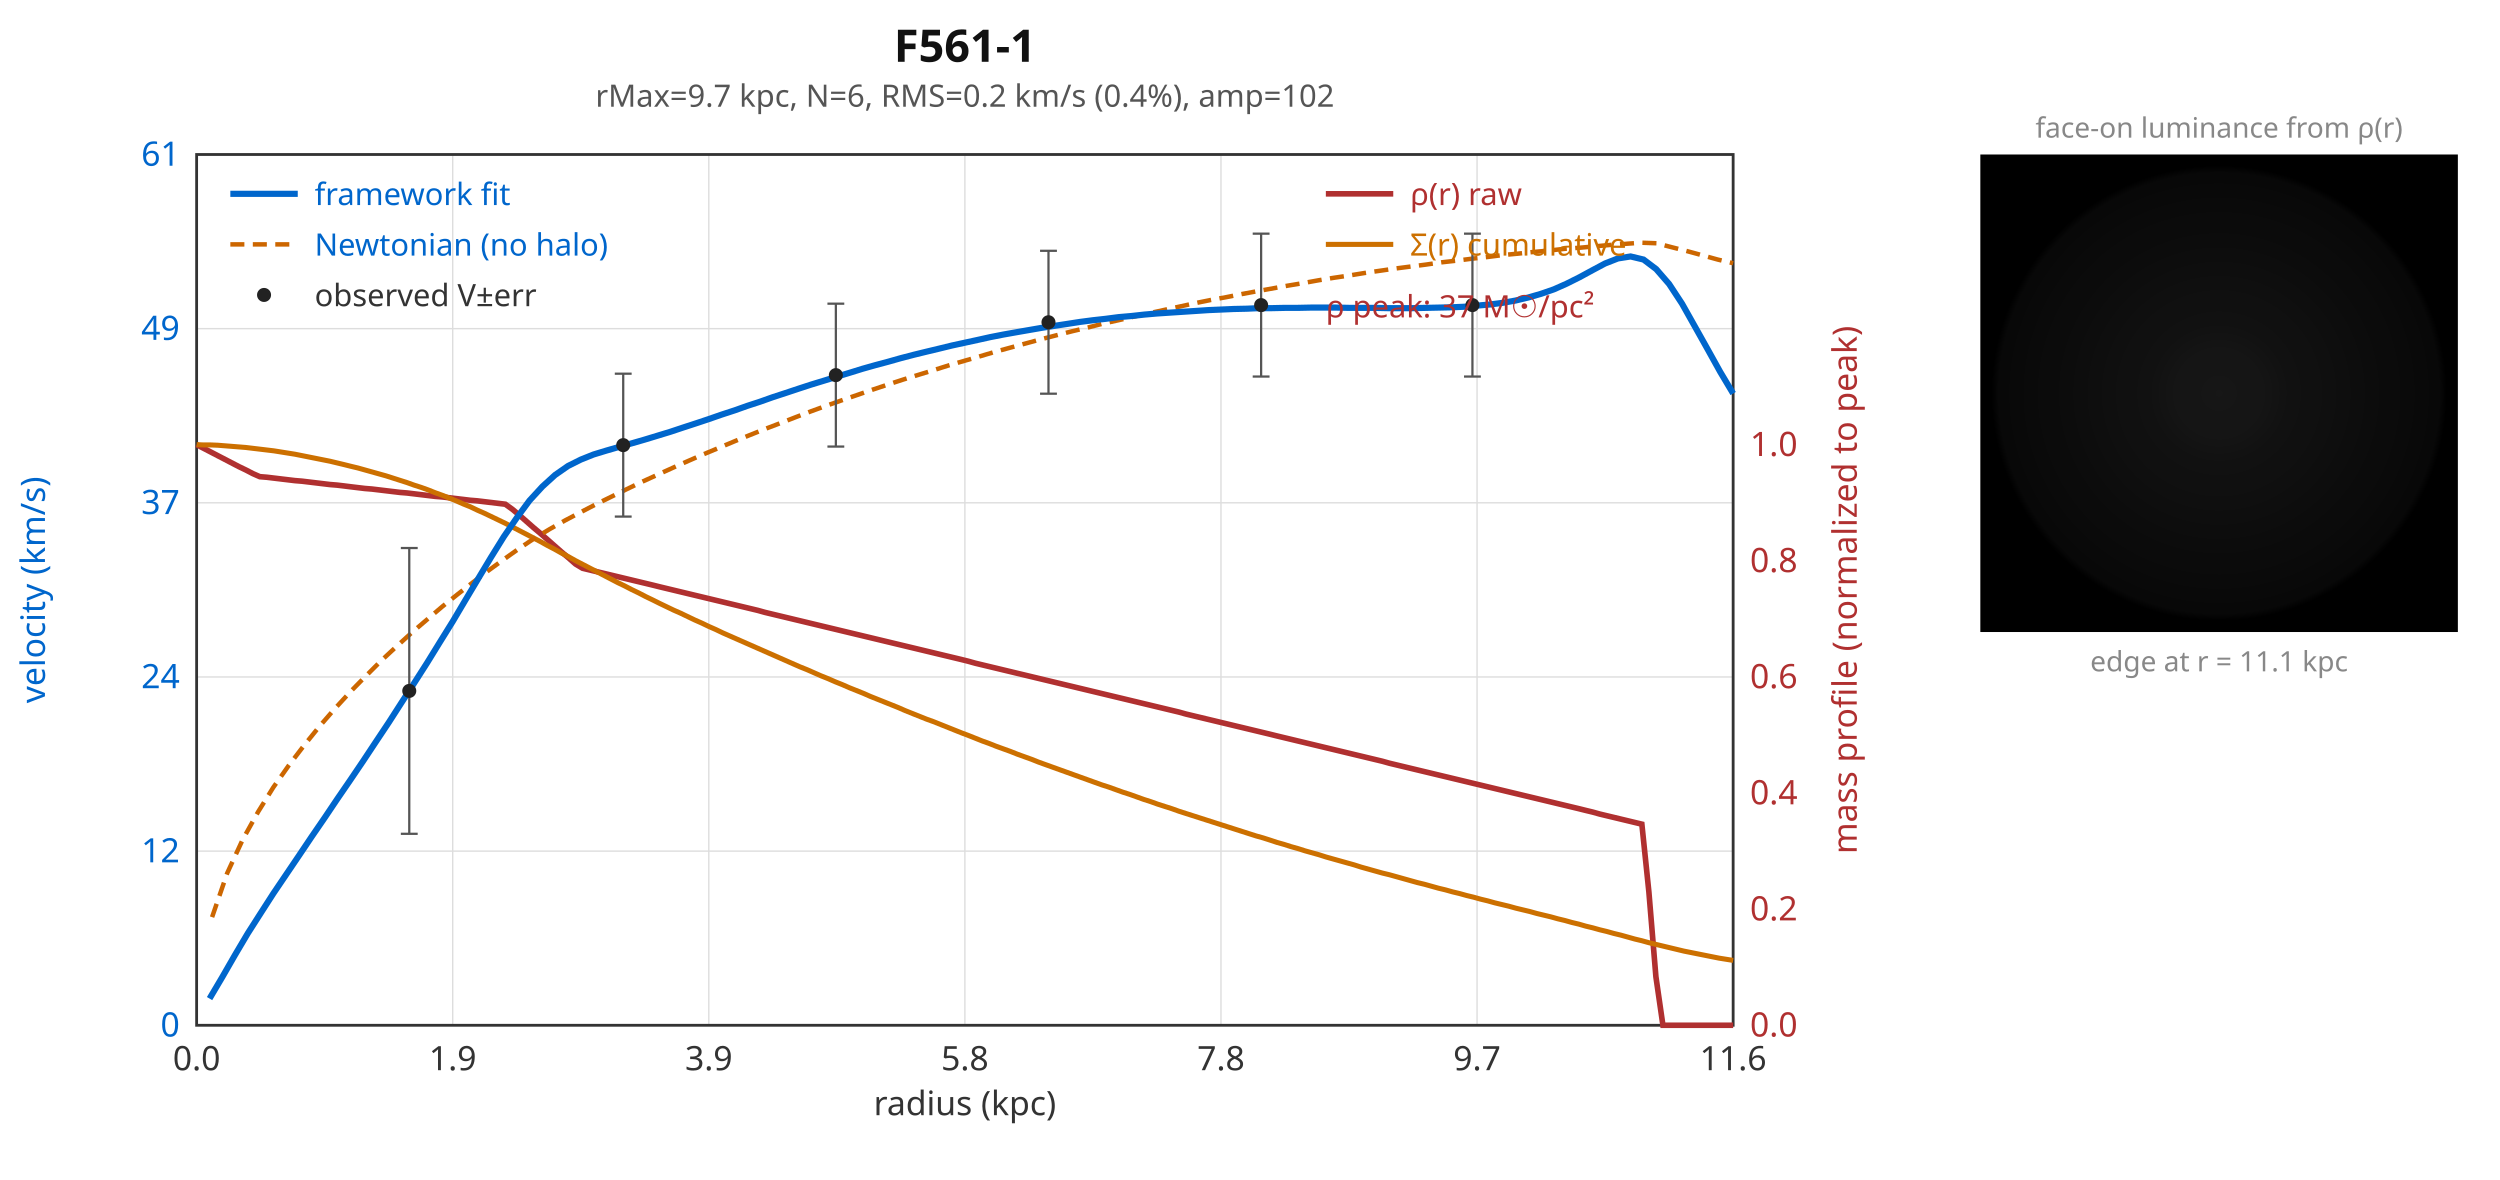
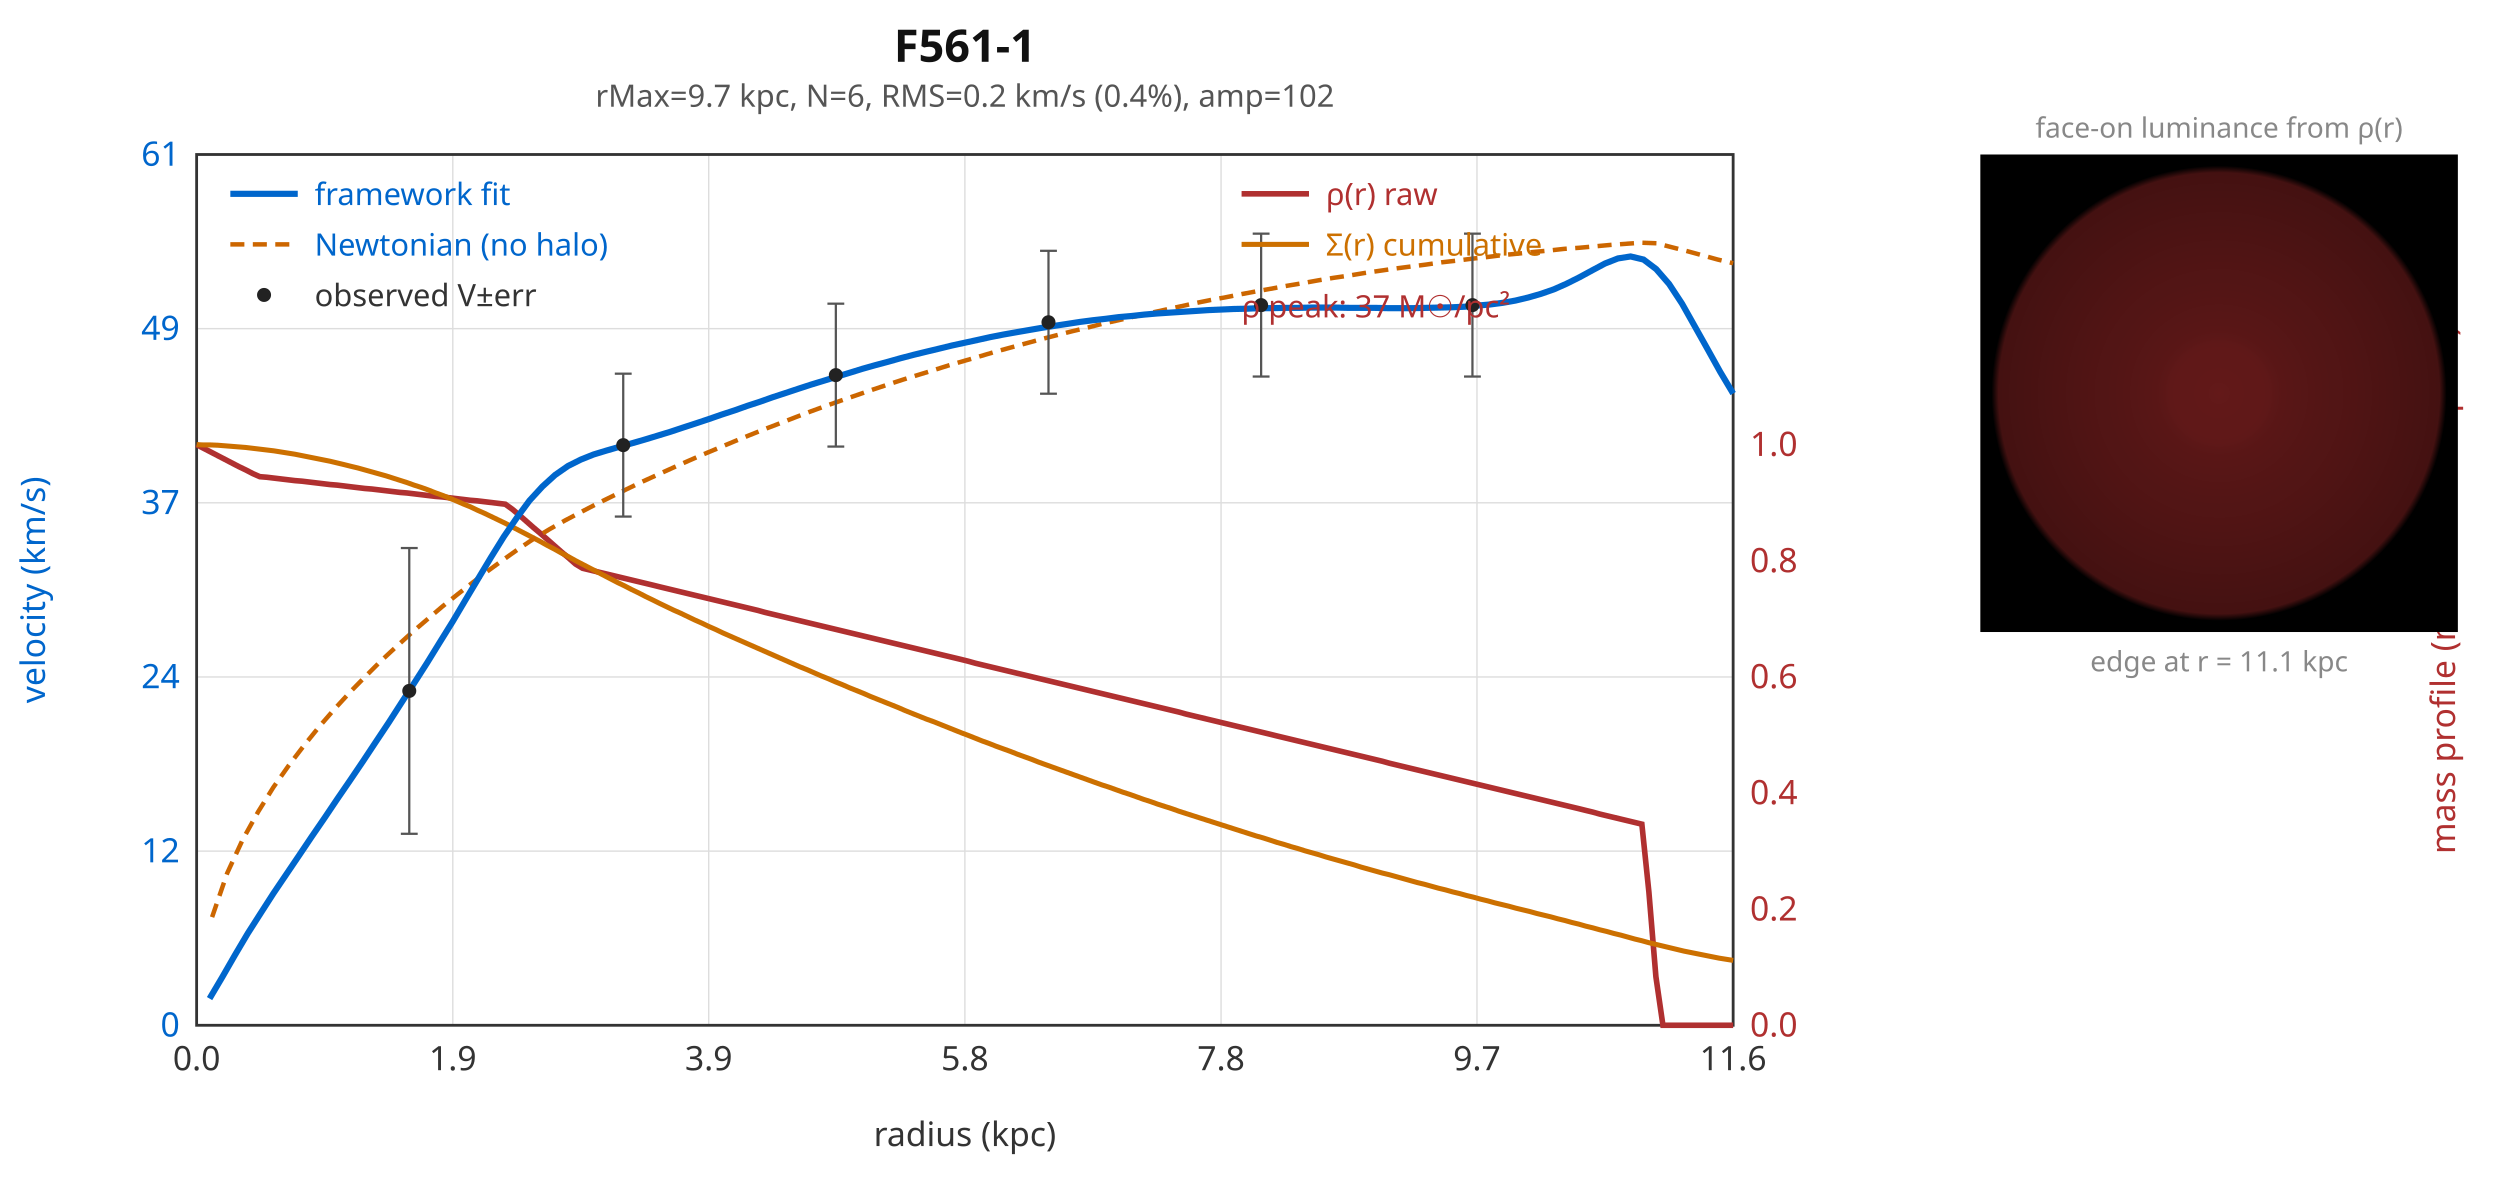
<svg xmlns="http://www.w3.org/2000/svg" viewBox="0 0 890 420" width="890" height="420" font-family="sans-serif" font-size="12">
  <style>
  .ax { stroke: #333; stroke-width: 1; fill: none; }
  .grid { stroke: #ddd; stroke-width: 0.5; fill: none; }
  .lbl { fill: #333; }
  .lbl-l { fill: #0066cc; }
  .lbl-r { fill: #b03030; }
-   .lbl-s { fill: #cc7000; }
  .obs { fill: #222; }
  .err { stroke: #555; stroke-width: 0.8; fill: none; }
  .fw { stroke: #0066cc; stroke-width: 2.2; fill: none; }
  .nt { stroke: #cc6600; stroke-width: 1.6; fill: none; stroke-dasharray: 5,3; }
+   .lbl-s { fill: #cc7000; }
  .rho { stroke: #b03030; stroke-width: 2.0; fill: none; }
  .sig { stroke: #cc7000; stroke-width: 1.8; fill: none; }
  .title { fill: #111; font-size: 16px; font-weight: 600; }
  .subtitle { fill: #555; font-size: 11px; }
-   .legend { font-size: 11px; }
  .preview-bg { fill: #000; }
  .preview-lbl { fill: #888; font-size: 10px; }
+   .legend { font-size: 11px; }
</style>
  <text x="343.5" y="22" text-anchor="middle" class="title">F561-1</text>
  <text x="343.5" y="38" text-anchor="middle" class="subtitle">rMax=9.7 kpc, N=6, RMS=0.2 km/s (0.4%), amp=102</text>
  <line x1="70" y1="365.0" x2="617" y2="365.0" class="grid" />
  <text x="64" y="369.0" text-anchor="end" class="lbl-l">0</text>
  <line x1="70" y1="303.0" x2="617" y2="303.0" class="grid" />
  <text x="64" y="307.0" text-anchor="end" class="lbl-l">12</text>
-   <line x1="70" y1="241" x2="617" y2="241" class="grid" />
-   <text x="64" y="245" text-anchor="end" class="lbl-l">24</text>
-   <line x1="70" y1="179" x2="617" y2="179" class="grid" />
-   <text x="64" y="183" text-anchor="end" class="lbl-l">37</text>
-   <line x1="70" y1="117" x2="617" y2="117" class="grid" />
-   <text x="64" y="121" text-anchor="end" class="lbl-l">49</text>
-   <line x1="70" y1="55" x2="617" y2="55" class="grid" />
-   <text x="64" y="59" text-anchor="end" class="lbl-l">61</text>
+   <line x1="70" y1="241.0" x2="617" y2="241.0" class="grid" />
+   <text x="64" y="245.0" text-anchor="end" class="lbl-l">24</text>
+   <line x1="70" y1="179.0" x2="617" y2="179.0" class="grid" />
+   <text x="64" y="183.0" text-anchor="end" class="lbl-l">37</text>
+   <line x1="70" y1="117.0" x2="617" y2="117.0" class="grid" />
+   <text x="64" y="121.0" text-anchor="end" class="lbl-l">49</text>
+   <line x1="70" y1="55.0" x2="617" y2="55.0" class="grid" />
+   <text x="64" y="59.0" text-anchor="end" class="lbl-l">61</text>
  <text x="623" y="369.0" text-anchor="start" class="lbl-r">0.0</text>
-   <text x="623" y="327.667" text-anchor="start" class="lbl-r">0.2</text>
-   <text x="623" y="286.333" text-anchor="start" class="lbl-r">0.4</text>
-   <text x="623" y="245" text-anchor="start" class="lbl-r">0.6</text>
-   <text x="623" y="203.667" text-anchor="start" class="lbl-r">0.8</text>
-   <text x="623" y="162.333" text-anchor="start" class="lbl-r">1.0</text>
+   <text x="623" y="327.7" text-anchor="start" class="lbl-r">0.2</text>
+   <text x="623" y="286.3" text-anchor="start" class="lbl-r">0.4</text>
+   <text x="623" y="245.0" text-anchor="start" class="lbl-r">0.6</text>
+   <text x="623" y="203.7" text-anchor="start" class="lbl-r">0.8</text>
+   <text x="623" y="162.3" text-anchor="start" class="lbl-r">1.0</text>
  <line x1="70.0" y1="55" x2="70.0" y2="365" class="grid" />
  <text x="70.0" y="381" text-anchor="middle" class="lbl">0.0</text>
-   <line x1="161.167" y1="55" x2="161.167" y2="365" class="grid" />
-   <text x="161.167" y="381" text-anchor="middle" class="lbl">1.9</text>
-   <line x1="252.333" y1="55" x2="252.333" y2="365" class="grid" />
-   <text x="252.333" y="381" text-anchor="middle" class="lbl">3.9</text>
+   <line x1="161.2" y1="55" x2="161.2" y2="365" class="grid" />
+   <text x="161.2" y="381" text-anchor="middle" class="lbl">1.9</text>
+   <line x1="252.3" y1="55" x2="252.3" y2="365" class="grid" />
+   <text x="252.3" y="381" text-anchor="middle" class="lbl">3.9</text>
  <line x1="343.5" y1="55" x2="343.5" y2="365" class="grid" />
  <text x="343.5" y="381" text-anchor="middle" class="lbl">5.8</text>
-   <line x1="434.667" y1="55" x2="434.667" y2="365" class="grid" />
-   <text x="434.667" y="381" text-anchor="middle" class="lbl">7.8</text>
-   <line x1="525.833" y1="55" x2="525.833" y2="365" class="grid" />
-   <text x="525.833" y="381" text-anchor="middle" class="lbl">9.7</text>
+   <line x1="434.7" y1="55" x2="434.7" y2="365" class="grid" />
+   <text x="434.7" y="381" text-anchor="middle" class="lbl">7.8</text>
+   <line x1="525.8" y1="55" x2="525.8" y2="365" class="grid" />
+   <text x="525.8" y="381" text-anchor="middle" class="lbl">9.7</text>
  <line x1="617.0" y1="55" x2="617.0" y2="365" class="grid" />
  <text x="617.0" y="381" text-anchor="middle" class="lbl">11.6</text>
-   <text x="343.5" y="397" text-anchor="middle" class="lbl">radius (kpc)</text>
-   <text x="16" y="210.0" text-anchor="middle" class="lbl-l" transform="rotate(-90, 16, 210.0)">velocity (km/s)</text>
-   <text x="661" y="210.0" text-anchor="middle" class="lbl-r" transform="rotate(-90, 661, 210.0)">mass profile (normalized to peak)</text>
+   <text x="343.5" y="408" text-anchor="middle" class="lbl">radius (kpc)</text>
+   <text x="16" y="210" text-anchor="middle" class="lbl-l" transform="rotate(-90, 16, 210)">velocity (km/s)</text>
+   <text x="874" y="210" text-anchor="middle" class="lbl-r" transform="rotate(-90, 874, 210)">mass profile (normalized to peak)</text>
  <rect x="70" y="55" width="547" height="310" class="ax" />
  <path d="M 70.0,158.3 L 72.5,159.6 L 75.0,160.9 L 77.5,162.2 L 80.0,163.5 L 82.5,164.8 L 85.0,166.1 L 87.5,167.3 L 90.0,168.6 L 92.5,169.7 L 95.0,169.9 L 97.5,170.2 L 100.0,170.5 L 102.5,170.8 L 105.0,171.1 L 107.5,171.3 L 110.0,171.6 L 112.5,171.9 L 115.0,172.2 L 117.5,172.5 L 120.0,172.7 L 122.5,173.0 L 124.9,173.3 L 127.4,173.6 L 129.9,173.9 L 132.4,174.1 L 134.9,174.4 L 137.4,174.7 L 139.9,175.0 L 142.4,175.3 L 144.9,175.5 L 147.4,175.8 L 149.9,176.1 L 152.4,176.4 L 154.9,176.7 L 157.4,176.9 L 159.9,177.2 L 162.4,177.5 L 164.9,177.8 L 167.4,178.1 L 169.9,178.3 L 172.4,178.6 L 174.9,178.9 L 177.4,179.2 L 179.9,179.5 L 182.4,181.3 L 184.9,183.4 L 187.4,185.6 L 189.9,187.8 L 192.4,189.9 L 194.9,192.1 L 197.4,194.3 L 199.9,196.5 L 202.4,198.6 L 204.9,200.8 L 207.4,202.3 L 209.9,202.9 L 212.4,203.5 L 214.9,204.1 L 217.4,204.7 L 219.9,205.3 L 222.4,205.9 L 224.9,206.5 L 227.4,207.1 L 229.9,207.7 L 232.4,208.3 L 234.8,208.9 L 237.3,209.5 L 239.8,210.1 L 242.3,210.7 L 244.8,211.3 L 247.3,211.9 L 249.8,212.5 L 252.3,213.1 L 254.8,213.7 L 257.3,214.3 L 259.8,214.9 L 262.3,215.5 L 264.8,216.1 L 267.3,216.7 L 269.8,217.3 L 272.3,218.0 L 274.8,218.6 L 277.3,219.2 L 279.8,219.8 L 282.3,220.4 L 284.8,221.0 L 287.3,221.6 L 289.8,222.2 L 292.3,222.8 L 294.8,223.4 L 297.3,224.0 L 299.8,224.6 L 302.3,225.2 L 304.8,225.8 L 307.3,226.4 L 309.8,227.0 L 312.3,227.6 L 314.8,228.2 L 317.3,228.8 L 319.8,229.4 L 322.3,230.0 L 324.8,230.6 L 327.3,231.2 L 329.8,231.8 L 332.3,232.4 L 334.8,233.0 L 337.3,233.6 L 339.8,234.2 L 342.3,234.8 L 344.7,235.4 L 347.2,236.1 L 349.7,236.7 L 352.2,237.3 L 354.7,237.9 L 357.2,238.5 L 359.7,239.1 L 362.2,239.7 L 364.7,240.3 L 367.2,240.9 L 369.7,241.5 L 372.2,242.1 L 374.7,242.7 L 377.2,243.3 L 379.7,243.9 L 382.2,244.5 L 384.7,245.1 L 387.2,245.7 L 389.7,246.3 L 392.2,246.9 L 394.7,247.5 L 397.2,248.1 L 399.7,248.7 L 402.2,249.3 L 404.7,249.9 L 407.2,250.5 L 409.7,251.1 L 412.2,251.7 L 414.7,252.3 L 417.2,252.9 L 419.7,253.5 L 422.2,254.2 L 424.7,254.8 L 427.2,255.4 L 429.7,256.0 L 432.2,256.6 L 434.7,257.2 L 437.2,257.8 L 439.7,258.4 L 442.2,259.0 L 444.7,259.6 L 447.2,260.2 L 449.7,260.8 L 452.2,261.4 L 454.6,262.0 L 457.1,262.6 L 459.6,263.2 L 462.1,263.8 L 464.6,264.4 L 467.1,265.0 L 469.6,265.6 L 472.1,266.2 L 474.6,266.8 L 477.1,267.4 L 479.6,268.0 L 482.1,268.6 L 484.6,269.2 L 487.1,269.8 L 489.6,270.4 L 492.1,271.0 L 494.6,271.7 L 497.1,272.3 L 499.6,272.9 L 502.1,273.5 L 504.6,274.1 L 507.1,274.7 L 509.6,275.3 L 512.1,275.9 L 514.6,276.5 L 517.1,277.1 L 519.6,277.7 L 522.1,278.3 L 524.6,278.9 L 527.1,279.5 L 529.6,280.1 L 532.1,280.7 L 534.6,281.3 L 537.1,281.9 L 539.6,282.5 L 542.1,283.1 L 544.6,283.7 L 547.1,284.3 L 549.6,284.9 L 552.1,285.5 L 554.6,286.1 L 557.1,286.7 L 559.6,287.3 L 562.1,287.9 L 564.5,288.5 L 567.0,289.1 L 569.5,289.8 L 572.0,290.4 L 574.5,291.0 L 577.0,291.6 L 579.5,292.2 L 582.0,292.8 L 584.5,293.4 L 587.0,317.5 L 589.5,347.7 L 592.0,365.0 L 594.5,365.0 L 597.0,365.0 L 599.5,365.0 L 602.0,365.0 L 604.5,365.0 L 607.0,365.0 L 609.5,365.0 L 612.0,365.0 L 614.5,365.0 L 617.0,365.0" class="rho" />
  <path d="M 70.0,158.3 L 72.5,158.4 L 75.0,158.4 L 77.5,158.5 L 80.0,158.7 L 82.5,158.9 L 85.0,159.1 L 87.5,159.3 L 90.0,159.6 L 92.5,159.9 L 95.0,160.2 L 97.5,160.5 L 100.0,160.9 L 102.5,161.3 L 105.0,161.7 L 107.5,162.2 L 110.0,162.7 L 112.5,163.2 L 115.0,163.7 L 117.5,164.2 L 120.0,164.8 L 122.5,165.4 L 124.9,166.0 L 127.4,166.6 L 129.9,167.3 L 132.4,168.0 L 134.9,168.7 L 137.4,169.4 L 139.9,170.2 L 142.4,171.0 L 144.9,171.8 L 147.4,172.7 L 149.9,173.5 L 152.4,174.4 L 154.9,175.4 L 157.4,176.3 L 159.9,177.3 L 162.4,178.3 L 164.9,179.4 L 167.4,180.4 L 169.9,181.6 L 172.4,182.7 L 174.9,183.9 L 177.4,185.1 L 179.9,186.3 L 182.4,187.6 L 184.9,188.9 L 187.4,190.2 L 189.9,191.5 L 192.4,192.8 L 194.9,194.2 L 197.4,195.5 L 199.9,196.9 L 202.4,198.2 L 204.9,199.6 L 207.4,200.9 L 209.9,202.2 L 212.4,203.5 L 214.9,204.8 L 217.4,206.1 L 219.9,207.4 L 222.4,208.6 L 224.9,209.9 L 227.4,211.1 L 229.9,212.4 L 232.4,213.6 L 234.8,214.8 L 237.3,216.0 L 239.8,217.2 L 242.3,218.3 L 244.8,219.5 L 247.3,220.7 L 249.8,221.8 L 252.3,223.0 L 254.8,224.1 L 257.3,225.3 L 259.8,226.4 L 262.3,227.5 L 264.8,228.6 L 267.3,229.7 L 269.8,230.8 L 272.3,231.9 L 274.8,233.0 L 277.3,234.1 L 279.8,235.2 L 282.3,236.3 L 284.8,237.4 L 287.3,238.4 L 289.8,239.5 L 292.3,240.6 L 294.8,241.6 L 297.3,242.7 L 299.8,243.7 L 302.3,244.8 L 304.8,245.8 L 307.3,246.8 L 309.8,247.9 L 312.3,248.9 L 314.8,249.9 L 317.3,250.9 L 319.8,251.9 L 322.3,253.0 L 324.8,254.0 L 327.3,255.0 L 329.8,256.0 L 332.3,256.9 L 334.8,257.9 L 337.3,258.9 L 339.8,259.9 L 342.3,260.9 L 344.7,261.8 L 347.2,262.8 L 349.7,263.8 L 352.2,264.7 L 354.7,265.7 L 357.2,266.6 L 359.7,267.5 L 362.2,268.5 L 364.7,269.4 L 367.2,270.3 L 369.7,271.3 L 372.2,272.2 L 374.7,273.1 L 377.2,274.0 L 379.7,274.9 L 382.2,275.8 L 384.7,276.7 L 387.2,277.6 L 389.7,278.5 L 392.2,279.4 L 394.7,280.2 L 397.2,281.1 L 399.7,282.0 L 402.2,282.8 L 404.7,283.7 L 407.2,284.6 L 409.7,285.4 L 412.2,286.3 L 414.7,287.1 L 417.2,287.9 L 419.7,288.8 L 422.2,289.6 L 424.7,290.4 L 427.2,291.2 L 429.7,292.0 L 432.2,292.8 L 434.7,293.6 L 437.2,294.4 L 439.7,295.2 L 442.2,296.0 L 444.7,296.8 L 447.2,297.6 L 449.7,298.3 L 452.2,299.1 L 454.6,299.9 L 457.1,300.6 L 459.6,301.4 L 462.1,302.1 L 464.6,302.9 L 467.1,303.6 L 469.6,304.3 L 472.1,305.1 L 474.6,305.8 L 477.1,306.5 L 479.6,307.2 L 482.1,307.9 L 484.6,308.7 L 487.1,309.4 L 489.6,310.1 L 492.1,310.8 L 494.6,311.4 L 497.1,312.1 L 499.6,312.8 L 502.1,313.5 L 504.6,314.2 L 507.1,314.8 L 509.6,315.5 L 512.1,316.2 L 514.6,316.8 L 517.1,317.5 L 519.6,318.1 L 522.1,318.8 L 524.6,319.4 L 527.1,320.1 L 529.6,320.7 L 532.1,321.4 L 534.6,322.0 L 537.1,322.6 L 539.6,323.3 L 542.1,323.9 L 544.6,324.5 L 547.1,325.2 L 549.6,325.8 L 552.1,326.4 L 554.6,327.1 L 557.1,327.7 L 559.6,328.4 L 562.1,329.0 L 564.5,329.7 L 567.0,330.3 L 569.5,331.0 L 572.0,331.6 L 574.5,332.3 L 577.0,332.9 L 579.5,333.6 L 582.0,334.3 L 584.5,334.9 L 587.0,335.6 L 589.5,336.2 L 592.0,336.8 L 594.5,337.4 L 597.0,338.0 L 599.5,338.6 L 602.0,339.1 L 604.5,339.6 L 607.0,340.1 L 609.5,340.6 L 612.0,341.1 L 614.5,341.5 L 617.0,341.9" class="sig" />
-   <path d="M 75.5,326.5 L 80.9,310.8 L 86.4,298.9 L 91.9,289.0 L 97.3,280.3 L 102.8,272.5 L 108.3,265.3 L 113.8,258.5 L 119.2,252.3 L 124.7,246.3 L 130.2,240.7 L 135.6,235.3 L 141.1,230.2 L 146.6,225.2 L 152.1,220.5 L 157.5,215.9 L 163.0,211.5 L 168.5,207.2 L 173.9,203.1 L 179.4,199.1 L 184.9,195.2 L 190.3,191.6 L 195.8,188.3 L 201.3,185.2 L 206.8,182.3 L 212.2,179.5 L 217.7,176.8 L 223.2,174.1 L 228.6,171.5 L 234.1,169.0 L 239.6,166.5 L 245.0,164.1 L 250.5,161.7 L 256.0,159.4 L 261.5,157.1 L 266.9,154.9 L 272.4,152.7 L 277.9,150.6 L 283.3,148.5 L 288.8,146.4 L 294.3,144.4 L 299.7,142.5 L 305.2,140.6 L 310.7,138.7 L 316.1,136.9 L 321.6,135.1 L 327.1,133.4 L 332.6,131.7 L 338.0,130.0 L 343.5,128.4 L 349.0,126.8 L 354.4,125.2 L 359.9,123.7 L 365.4,122.2 L 370.9,120.7 L 376.3,119.3 L 381.8,117.9 L 387.3,116.6 L 392.7,115.2 L 398.2,114.0 L 403.7,112.7 L 409.1,111.5 L 414.6,110.3 L 420.1,109.1 L 425.6,107.9 L 431.0,106.8 L 436.5,105.8 L 442.0,104.7 L 447.4,103.7 L 452.9,102.7 L 458.4,101.7 L 463.8,100.8 L 469.3,99.8 L 474.8,98.9 L 480.2,98.1 L 485.7,97.2 L 491.2,96.4 L 496.7,95.6 L 502.1,94.9 L 507.6,94.2 L 513.1,93.4 L 518.5,92.8 L 524.0,92.1 L 529.5,91.5 L 535.0,90.8 L 540.4,90.3 L 545.9,89.7 L 551.4,89.2 L 556.8,88.6 L 562.3,88.2 L 567.8,87.7 L 573.2,87.2 L 578.7,86.8 L 584.2,86.4 L 589.7,86.6 L 595.1,88.0 L 600.6,89.4 L 606.1,90.9 L 611.5,92.4 L 617.0,93.7" class="nt" />
-   <path d="M 74.6,355.5 L 79.1,347.9 L 83.7,339.9 L 88.2,332.3 L 92.8,325.1 L 97.3,318.1 L 101.9,311.3 L 106.5,304.5 L 111.0,297.8 L 115.6,291.1 L 120.1,284.4 L 124.7,277.7 L 129.3,270.9 L 133.8,264.1 L 138.4,257.2 L 142.9,250.2 L 147.5,243.1 L 152.1,235.9 L 156.6,228.6 L 161.2,221.2 L 165.7,213.6 L 170.3,205.9 L 174.8,198.4 L 179.4,191.0 L 184.0,184.3 L 188.5,178.2 L 193.1,173.2 L 197.6,169.1 L 202.2,165.9 L 206.8,163.6 L 211.3,161.8 L 215.9,160.4 L 220.4,159.1 L 225.0,157.8 L 229.5,156.5 L 234.1,155.1 L 238.7,153.7 L 243.2,152.2 L 247.8,150.7 L 252.3,149.2 L 256.9,147.6 L 261.5,146.1 L 266.0,144.5 L 270.6,143.0 L 275.1,141.4 L 279.7,139.9 L 284.2,138.4 L 288.8,136.9 L 293.4,135.5 L 297.9,134.1 L 302.5,132.7 L 307.0,131.3 L 311.6,130.0 L 316.1,128.8 L 320.7,127.5 L 325.3,126.3 L 329.8,125.2 L 334.4,124.1 L 338.9,123.0 L 343.5,122.0 L 348.1,121.0 L 352.6,120.0 L 357.2,119.1 L 361.7,118.3 L 366.3,117.5 L 370.9,116.7 L 375.4,116.0 L 380.0,115.3 L 384.5,114.6 L 389.1,114.0 L 393.6,113.5 L 398.2,112.9 L 402.8,112.5 L 407.3,112.0 L 411.9,111.6 L 416.4,111.3 L 421.0,111.0 L 425.6,110.7 L 430.1,110.4 L 434.7,110.2 L 439.2,110.0 L 443.8,109.9 L 448.3,109.7 L 452.9,109.7 L 457.5,109.6 L 462.0,109.6 L 466.6,109.5 L 471.1,109.5 L 475.7,109.5 L 480.2,109.6 L 484.8,109.6 L 489.4,109.6 L 493.9,109.7 L 498.5,109.7 L 503.0,109.7 L 507.6,109.6 L 512.2,109.5 L 516.7,109.4 L 521.3,109.2 L 525.8,108.8 L 530.4,108.4 L 535.0,107.8 L 539.5,107.0 L 544.1,105.9 L 548.6,104.6 L 553.2,103.0 L 557.7,101.0 L 562.3,98.7 L 566.9,96.2 L 571.4,93.8 L 576.0,92.0 L 580.5,91.3 L 585.1,92.4 L 589.6,95.8 L 594.2,101.1 L 598.8,108.1 L 603.3,116.1 L 607.9,124.3 L 612.4,132.4 L 617.0,140.1" class="fw" />
-   <line x1="145.698" y1="195.095" x2="145.698" y2="296.835" class="err" />
-   <line x1="142.698" y1="195.095" x2="148.698" y2="195.095" class="err" />
-   <line x1="142.698" y1="296.835" x2="148.698" y2="296.835" class="err" />
-   <circle cx="145.698" cy="245.965" r="2.5" class="obs" />
-   <line x1="221.866" y1="133.034" x2="221.866" y2="183.904" class="err" />
-   <line x1="218.866" y1="133.034" x2="224.866" y2="133.034" class="err" />
-   <line x1="218.866" y1="183.904" x2="224.866" y2="183.904" class="err" />
-   <circle cx="221.866" cy="158.469" r="2.5" class="obs" />
-   <line x1="297.564" y1="108.108" x2="297.564" y2="158.978" class="err" />
-   <line x1="294.564" y1="108.108" x2="300.564" y2="108.108" class="err" />
-   <line x1="294.564" y1="158.978" x2="300.564" y2="158.978" class="err" />
-   <circle cx="297.564" cy="133.543" r="2.5" class="obs" />
-   <line x1="373.261" y1="89.286" x2="373.261" y2="140.156" class="err" />
-   <line x1="370.261" y1="89.286" x2="376.261" y2="89.286" class="err" />
-   <line x1="370.261" y1="140.156" x2="376.261" y2="140.156" class="err" />
-   <circle cx="373.261" cy="114.721" r="2.5" class="obs" />
-   <line x1="448.959" y1="83.182" x2="448.959" y2="134.052" class="err" />
-   <line x1="445.959" y1="83.182" x2="451.959" y2="83.182" class="err" />
-   <line x1="445.959" y1="134.052" x2="451.959" y2="134.052" class="err" />
-   <circle cx="448.959" cy="108.617" r="2.5" class="obs" />
-   <line x1="524.187" y1="83.182" x2="524.187" y2="134.052" class="err" />
-   <line x1="521.187" y1="83.182" x2="527.187" y2="83.182" class="err" />
-   <line x1="521.187" y1="134.052" x2="527.187" y2="134.052" class="err" />
-   <circle cx="524.187" cy="108.617" r="2.5" class="obs" />
+   <path d="M 75.5,326.5 L 80.9,310.8 L 86.4,298.9 L 91.9,289.0 L 97.3,280.3 L 102.8,272.5 L 108.3,265.3 L 113.8,258.5 L 119.2,252.3 L 124.7,246.3 L 130.2,240.7 L 135.6,235.3 L 141.1,230.2 L 146.6,225.2 L 152.1,220.5 L 157.5,215.9 L 163.0,211.5 L 168.5,207.2 L 173.9,203.1 L 179.4,199.1 L 184.9,195.2 L 190.3,191.6 L 195.8,188.3 L 201.3,185.2 L 206.8,182.3 L 212.2,179.5 L 217.7,176.8 L 223.2,174.1 L 228.6,171.5 L 234.1,169.0 L 239.6,166.5 L 245.0,164.1 L 250.5,161.7 L 256.0,159.4 L 261.5,157.1 L 266.9,154.9 L 272.4,152.7 L 277.9,150.6 L 283.3,148.5 L 288.8,146.4 L 294.3,144.4 L 299.7,142.5 L 305.2,140.6 L 310.7,138.7 L 316.1,136.9 L 321.6,135.1 L 327.1,133.4 L 332.6,131.7 L 338.0,130.0 L 343.5,128.4 L 349.0,126.8 L 354.4,125.2 L 359.9,123.7 L 365.4,122.2 L 370.9,120.7 L 376.3,119.3 L 381.8,117.9 L 387.3,116.6 L 392.7,115.2 L 398.2,114.0 L 403.7,112.7 L 409.1,111.5 L 414.6,110.3 L 420.1,109.1 L 425.6,107.9 L 431.0,106.8 L 436.5,105.8 L 442.0,104.7 L 447.4,103.7 L 452.9,102.7 L 458.4,101.7 L 463.8,100.8 L 469.3,99.8 L 474.8,98.9 L 480.3,98.1 L 485.7,97.2 L 491.2,96.4 L 496.7,95.6 L 502.1,94.9 L 507.6,94.2 L 513.1,93.4 L 518.5,92.8 L 524.0,92.1 L 529.5,91.5 L 535.0,90.8 L 540.4,90.3 L 545.9,89.7 L 551.4,89.2 L 556.8,88.6 L 562.3,88.2 L 567.8,87.7 L 573.2,87.2 L 578.7,86.8 L 584.2,86.4 L 589.7,86.6 L 595.1,88.0 L 600.6,89.4 L 606.1,90.9 L 611.5,92.4 L 617.0,93.7" class="nt" />
+   <path d="M 74.6,355.5 L 79.1,347.9 L 83.7,339.9 L 88.2,332.3 L 92.8,325.1 L 97.3,318.1 L 101.9,311.3 L 106.5,304.5 L 111.0,297.8 L 115.6,291.1 L 120.1,284.4 L 124.7,277.7 L 129.3,270.9 L 133.8,264.1 L 138.4,257.2 L 142.9,250.2 L 147.5,243.1 L 152.1,235.9 L 156.6,228.6 L 161.2,221.2 L 165.7,213.6 L 170.3,205.9 L 174.8,198.4 L 179.4,191.0 L 184.0,184.3 L 188.5,178.2 L 193.1,173.2 L 197.6,169.1 L 202.2,165.9 L 206.8,163.6 L 211.3,161.8 L 215.9,160.4 L 220.4,159.1 L 225.0,157.8 L 229.5,156.5 L 234.1,155.1 L 238.7,153.7 L 243.2,152.2 L 247.8,150.7 L 252.3,149.2 L 256.9,147.6 L 261.5,146.1 L 266.0,144.5 L 270.6,143.0 L 275.1,141.4 L 279.7,139.9 L 284.2,138.4 L 288.8,136.9 L 293.4,135.5 L 297.9,134.1 L 302.5,132.7 L 307.0,131.3 L 311.6,130.0 L 316.1,128.8 L 320.7,127.5 L 325.3,126.3 L 329.8,125.2 L 334.4,124.1 L 338.9,123.0 L 343.5,122.0 L 348.1,121.0 L 352.6,120.0 L 357.2,119.1 L 361.7,118.3 L 366.3,117.5 L 370.9,116.7 L 375.4,116.0 L 380.0,115.3 L 384.5,114.6 L 389.1,114.0 L 393.6,113.5 L 398.2,112.9 L 402.8,112.5 L 407.3,112.0 L 411.9,111.6 L 416.4,111.3 L 421.0,111.0 L 425.6,110.7 L 430.1,110.4 L 434.7,110.2 L 439.2,110.0 L 443.8,109.9 L 448.3,109.7 L 452.9,109.7 L 457.5,109.6 L 462.0,109.6 L 466.6,109.5 L 471.1,109.5 L 475.7,109.5 L 480.3,109.6 L 484.8,109.6 L 489.4,109.6 L 493.9,109.7 L 498.5,109.7 L 503.0,109.7 L 507.6,109.6 L 512.2,109.5 L 516.7,109.4 L 521.3,109.2 L 525.8,108.8 L 530.4,108.4 L 535.0,107.8 L 539.5,107.0 L 544.1,105.9 L 548.6,104.6 L 553.2,103.0 L 557.7,101.0 L 562.3,98.7 L 566.9,96.2 L 571.4,93.8 L 576.0,92.0 L 580.5,91.3 L 585.1,92.4 L 589.6,95.8 L 594.2,101.1 L 598.8,108.1 L 603.3,116.1 L 607.9,124.3 L 612.4,132.4 L 617.0,140.1" class="fw" />
+   <line x1="145.70" y1="195.10" x2="145.70" y2="296.83" class="err" />
+   <line x1="142.70" y1="195.10" x2="148.70" y2="195.10" class="err" />
+   <line x1="142.70" y1="296.83" x2="148.70" y2="296.83" class="err" />
+   <circle cx="145.70" cy="245.96" r="2.5" class="obs" />
+   <line x1="221.87" y1="133.03" x2="221.87" y2="183.90" class="err" />
+   <line x1="218.87" y1="133.03" x2="224.87" y2="133.03" class="err" />
+   <line x1="218.87" y1="183.90" x2="224.87" y2="183.90" class="err" />
+   <circle cx="221.87" cy="158.47" r="2.5" class="obs" />
+   <line x1="297.56" y1="108.11" x2="297.56" y2="158.98" class="err" />
+   <line x1="294.56" y1="108.11" x2="300.56" y2="108.11" class="err" />
+   <line x1="294.56" y1="158.98" x2="300.56" y2="158.98" class="err" />
+   <circle cx="297.56" cy="133.54" r="2.5" class="obs" />
+   <line x1="373.26" y1="89.29" x2="373.26" y2="140.16" class="err" />
+   <line x1="370.26" y1="89.29" x2="376.26" y2="89.29" class="err" />
+   <line x1="370.26" y1="140.16" x2="376.26" y2="140.16" class="err" />
+   <circle cx="373.26" cy="114.72" r="2.5" class="obs" />
+   <line x1="448.96" y1="83.18" x2="448.96" y2="134.05" class="err" />
+   <line x1="445.96" y1="83.18" x2="451.96" y2="83.18" class="err" />
+   <line x1="445.96" y1="134.05" x2="451.96" y2="134.05" class="err" />
+   <circle cx="448.96" cy="108.62" r="2.5" class="obs" />
+   <line x1="524.19" y1="83.18" x2="524.19" y2="134.05" class="err" />
+   <line x1="521.19" y1="83.18" x2="527.19" y2="83.18" class="err" />
+   <line x1="521.19" y1="134.05" x2="527.19" y2="134.05" class="err" />
+   <circle cx="524.19" cy="108.62" r="2.5" class="obs" />
  <g class="legend">
    <line x1="82" y1="69" x2="106" y2="69" class="fw" />
    <text x="112" y="73" class="lbl-l">framework fit</text>
    <line x1="82" y1="87" x2="106" y2="87" class="nt" />
    <text x="112" y="91" class="lbl-l">Newtonian (no halo)</text>
    <circle cx="94" cy="105" r="2.5" class="obs" />
    <text x="112" y="109" class="lbl">observed V±err</text>
  </g>
  <g class="legend">
-     <line x1="472" y1="69" x2="496" y2="69" class="rho" />
-     <text x="502" y="73" class="lbl-r">ρ(r) raw</text>
-     <line x1="472" y1="87" x2="496" y2="87" class="sig" />
-     <text x="502" y="91" class="lbl-s">Σ(r) cumulative</text>
-     <text x="472" y="113" class="lbl-r">ρ peak: 37 M☉/pc²</text>
+     <line x1="442" y1="69" x2="466" y2="69" class="rho" />
+     <text x="472" y="73" class="lbl-r">ρ(r) raw</text>
+     <line x1="442" y1="87" x2="466" y2="87" class="sig" />
+     <text x="472" y="91" class="lbl-s">Σ(r) cumulative</text>
+     <text x="442" y="113" class="lbl-r">ρ peak: 37 M☉/pc²</text>
  </g>
  <rect x="705" y="55" width="170" height="170" class="preview-bg" />
  <defs>
    <radialGradient id="g_F561_1" cx="0.5" cy="0.5" r="0.5">
-       <stop offset="0" stop-color="rgb(23,23,23)" />
-       <stop offset="0.031" stop-color="rgb(22,22,22)" />
-       <stop offset="0.062" stop-color="rgb(22,22,22)" />
-       <stop offset="0.094" stop-color="rgb(21,21,21)" />
-       <stop offset="0.125" stop-color="rgb(21,21,21)" />
-       <stop offset="0.156" stop-color="rgb(21,21,21)" />
-       <stop offset="0.188" stop-color="rgb(21,21,21)" />
-       <stop offset="0.219" stop-color="rgb(20,20,20)" />
-       <stop offset="0.25" stop-color="rgb(19,19,19)" />
-       <stop offset="0.281" stop-color="rgb(18,18,18)" />
-       <stop offset="0.312" stop-color="rgb(17,17,17)" />
-       <stop offset="0.344" stop-color="rgb(17,17,17)" />
-       <stop offset="0.375" stop-color="rgb(16,16,16)" />
-       <stop offset="0.406" stop-color="rgb(16,16,16)" />
-       <stop offset="0.438" stop-color="rgb(16,16,16)" />
-       <stop offset="0.469" stop-color="rgb(15,15,15)" />
-       <stop offset="0.5" stop-color="rgb(15,15,15)" />
-       <stop offset="0.531" stop-color="rgb(14,14,14)" />
-       <stop offset="0.562" stop-color="rgb(14,14,14)" />
-       <stop offset="0.594" stop-color="rgb(13,13,13)" />
-       <stop offset="0.625" stop-color="rgb(13,13,13)" />
-       <stop offset="0.656" stop-color="rgb(12,12,12)" />
-       <stop offset="0.688" stop-color="rgb(12,12,12)" />
-       <stop offset="0.719" stop-color="rgb(11,11,11)" />
-       <stop offset="0.75" stop-color="rgb(11,11,11)" />
-       <stop offset="0.781" stop-color="rgb(11,11,11)" />
-       <stop offset="0.812" stop-color="rgb(10,10,10)" />
-       <stop offset="0.844" stop-color="rgb(10,10,10)" />
-       <stop offset="0.875" stop-color="rgb(9,9,9)" />
-       <stop offset="0.906" stop-color="rgb(9,9,9)" />
-       <stop offset="0.938" stop-color="rgb(8,8,8)" />
-       <stop offset="0.969" stop-color="rgb(8,8,8)" />
+       <stop offset="0" stop-color="rgb(100,25,25)" />
+       <stop offset="0.031" stop-color="rgb(98,24.5,24.5)" />
+       <stop offset="0.062" stop-color="rgb(97,24.25,24.25)" />
+       <stop offset="0.094" stop-color="rgb(97,24.25,24.25)" />
+       <stop offset="0.125" stop-color="rgb(96,24,24)" />
+       <stop offset="0.156" stop-color="rgb(96,24,24)" />
+       <stop offset="0.188" stop-color="rgb(96,24,24)" />
+       <stop offset="0.219" stop-color="rgb(95,23.75,23.75)" />
+       <stop offset="0.25" stop-color="rgb(91,22.75,22.75)" />
+       <stop offset="0.281" stop-color="rgb(89,22.25,22.25)" />
+       <stop offset="0.312" stop-color="rgb(88,22,22)" />
+       <stop offset="0.344" stop-color="rgb(87,21.75,21.75)" />
+       <stop offset="0.375" stop-color="rgb(86,21.5,21.5)" />
+       <stop offset="0.406" stop-color="rgb(85,21.25,21.25)" />
+       <stop offset="0.438" stop-color="rgb(84,21,21)" />
+       <stop offset="0.469" stop-color="rgb(83,20.75,20.75)" />
+       <stop offset="0.5" stop-color="rgb(82,20.5,20.5)" />
+       <stop offset="0.531" stop-color="rgb(82,20.5,20.5)" />
+       <stop offset="0.562" stop-color="rgb(81,20.25,20.25)" />
+       <stop offset="0.594" stop-color="rgb(80,20,20)" />
+       <stop offset="0.625" stop-color="rgb(79,19.75,19.75)" />
+       <stop offset="0.656" stop-color="rgb(78,19.5,19.5)" />
+       <stop offset="0.688" stop-color="rgb(77,19.25,19.25)" />
+       <stop offset="0.719" stop-color="rgb(76,19,19)" />
+       <stop offset="0.75" stop-color="rgb(75,18.75,18.75)" />
+       <stop offset="0.781" stop-color="rgb(74,18.5,18.5)" />
+       <stop offset="0.812" stop-color="rgb(73,18.25,18.25)" />
+       <stop offset="0.844" stop-color="rgb(72,18,18)" />
+       <stop offset="0.875" stop-color="rgb(71,17.75,17.75)" />
+       <stop offset="0.906" stop-color="rgb(70,17.5,17.5)" />
+       <stop offset="0.938" stop-color="rgb(69,17.25,17.25)" />
+       <stop offset="0.969" stop-color="rgb(68,17,17)" />
      <stop offset="1" stop-color="rgb(0,0,0)" />
    </radialGradient>
  </defs>
-   <circle cx="790.0" cy="140.0" r="81.0" fill="url(#g_F561_1)" />
-   <text x="790.0" y="49" text-anchor="middle" class="preview-lbl">face-on luminance from ρ(r)</text>
-   <text x="790.0" y="239" text-anchor="middle" class="preview-lbl">edge at r = 11.1 kpc</text>
+   <circle cx="790" cy="140" r="81" fill="url(#g_F561_1)" />
+   <text x="790" y="49" text-anchor="middle" class="preview-lbl">face-on luminance from ρ(r)</text>
+   <text x="790" y="239" text-anchor="middle" class="preview-lbl">edge at r = 11.1 kpc</text>
</svg>
